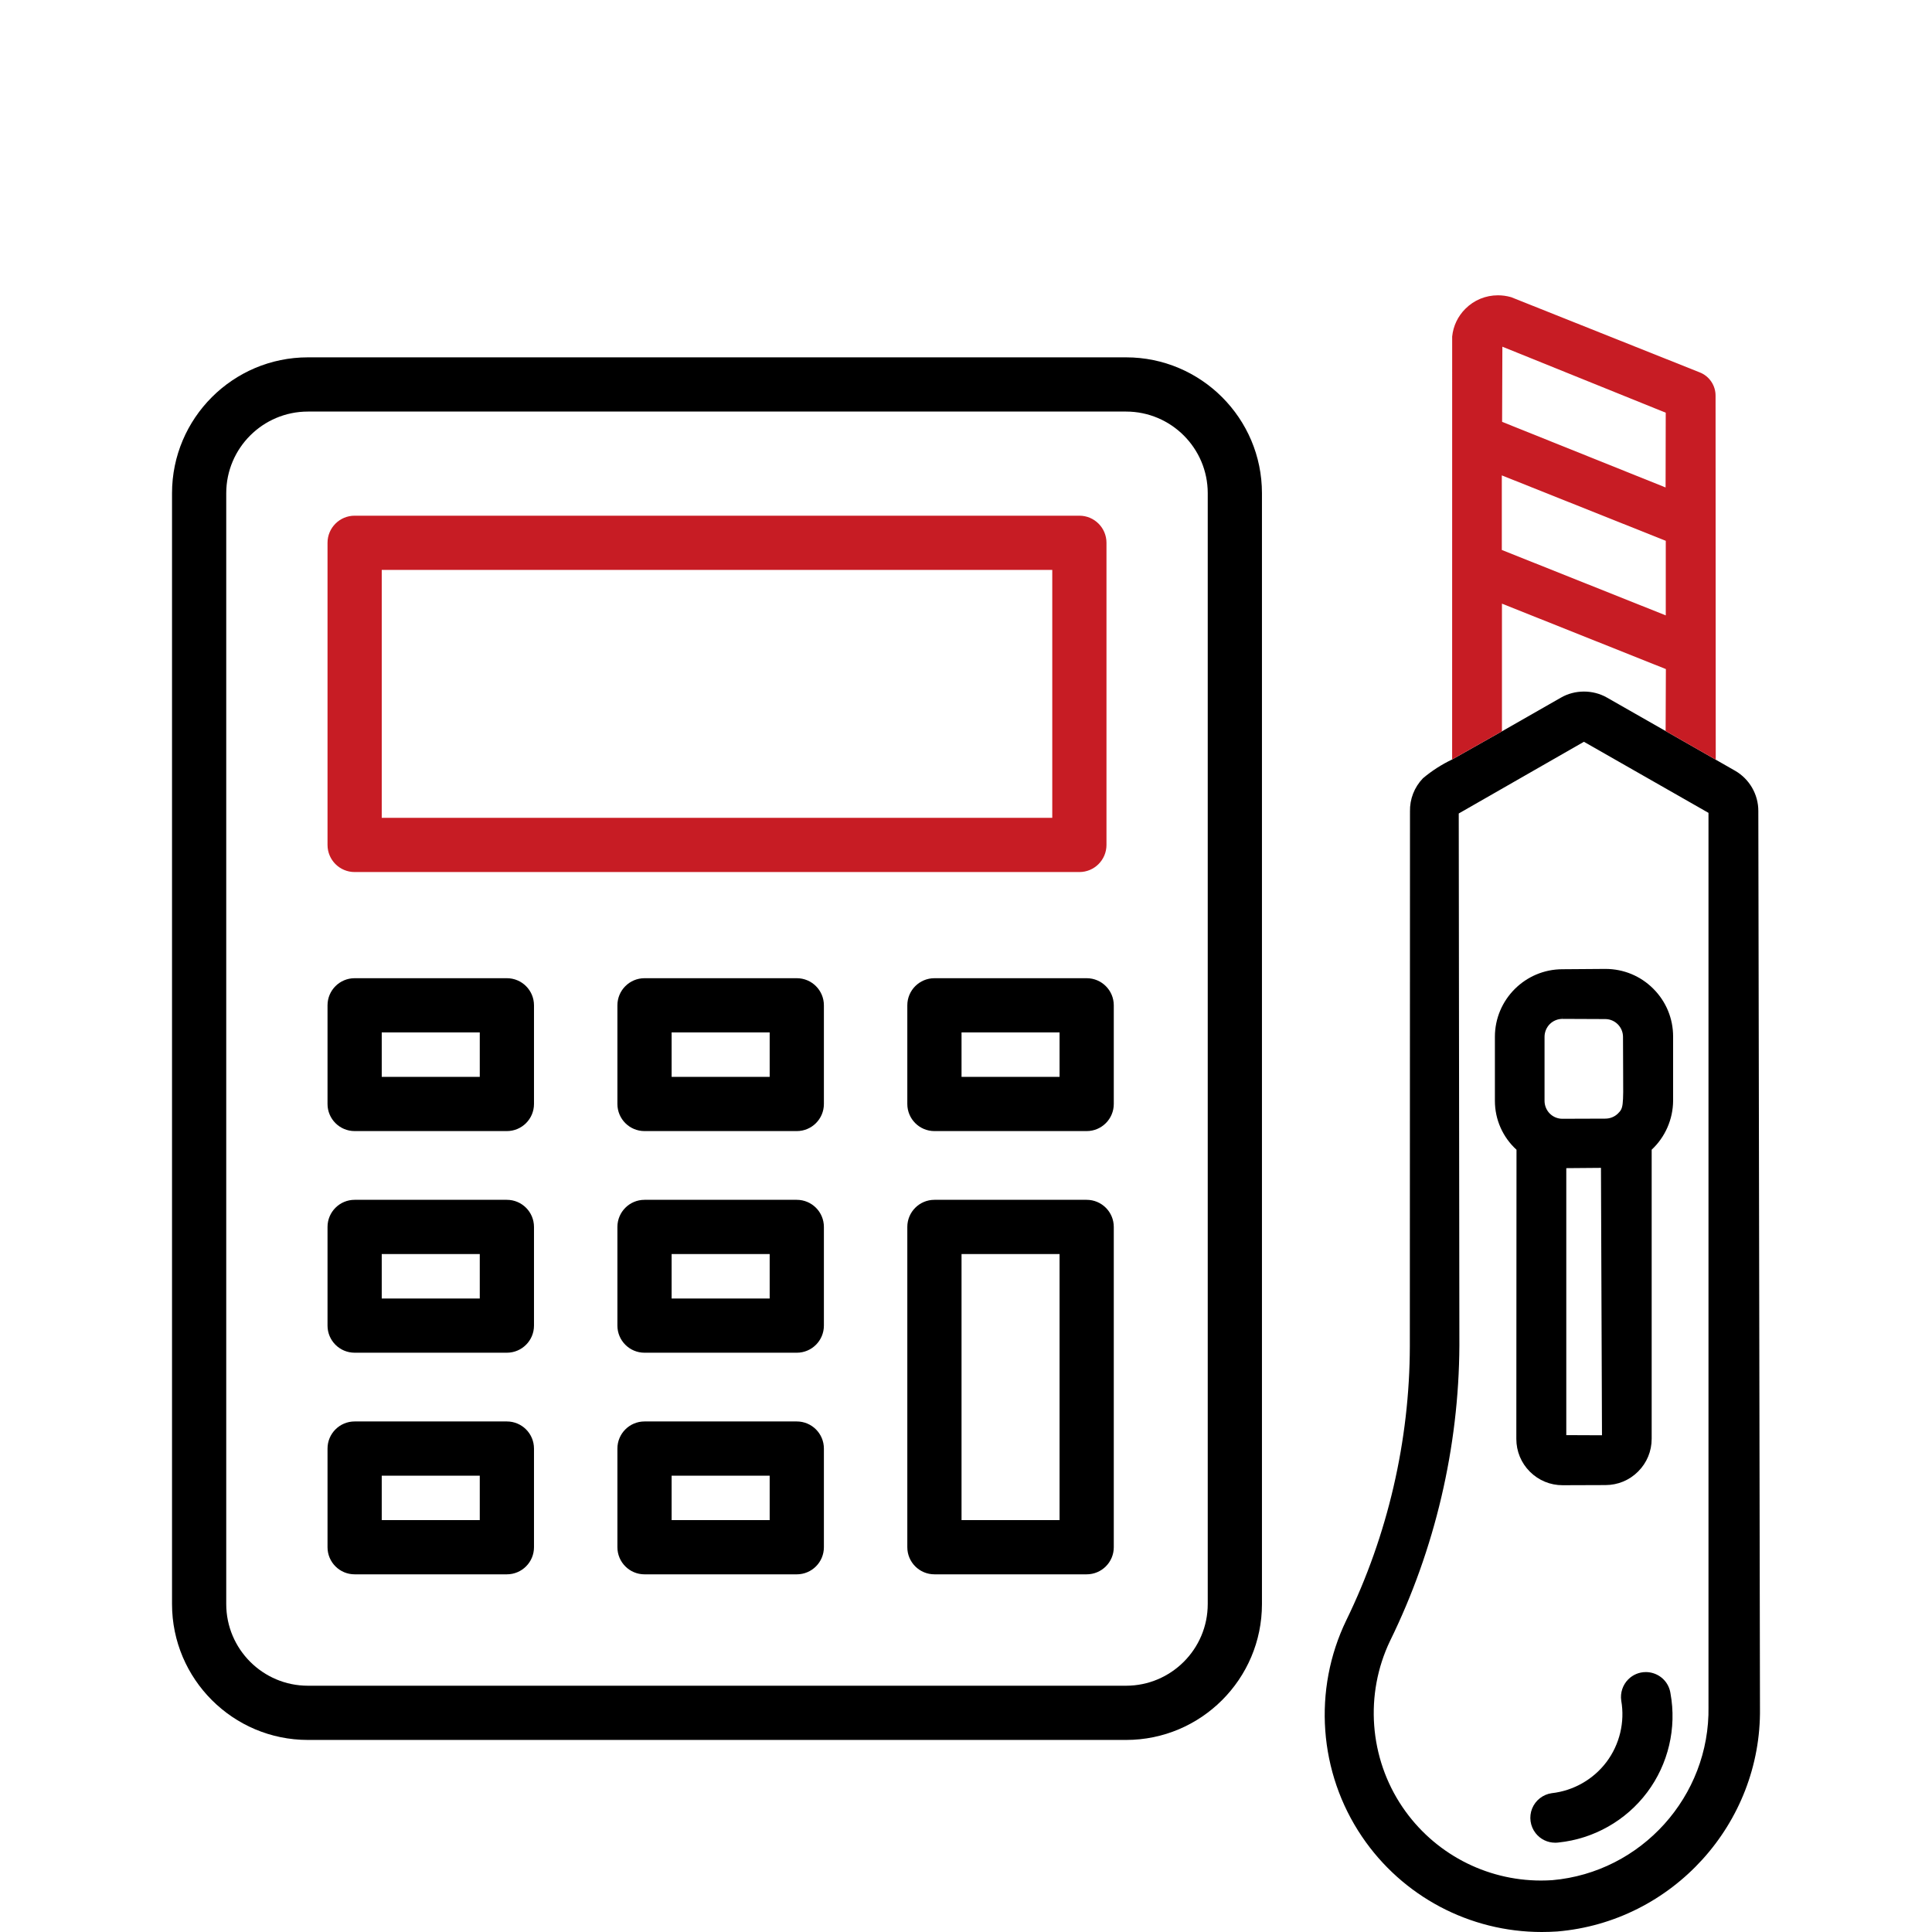
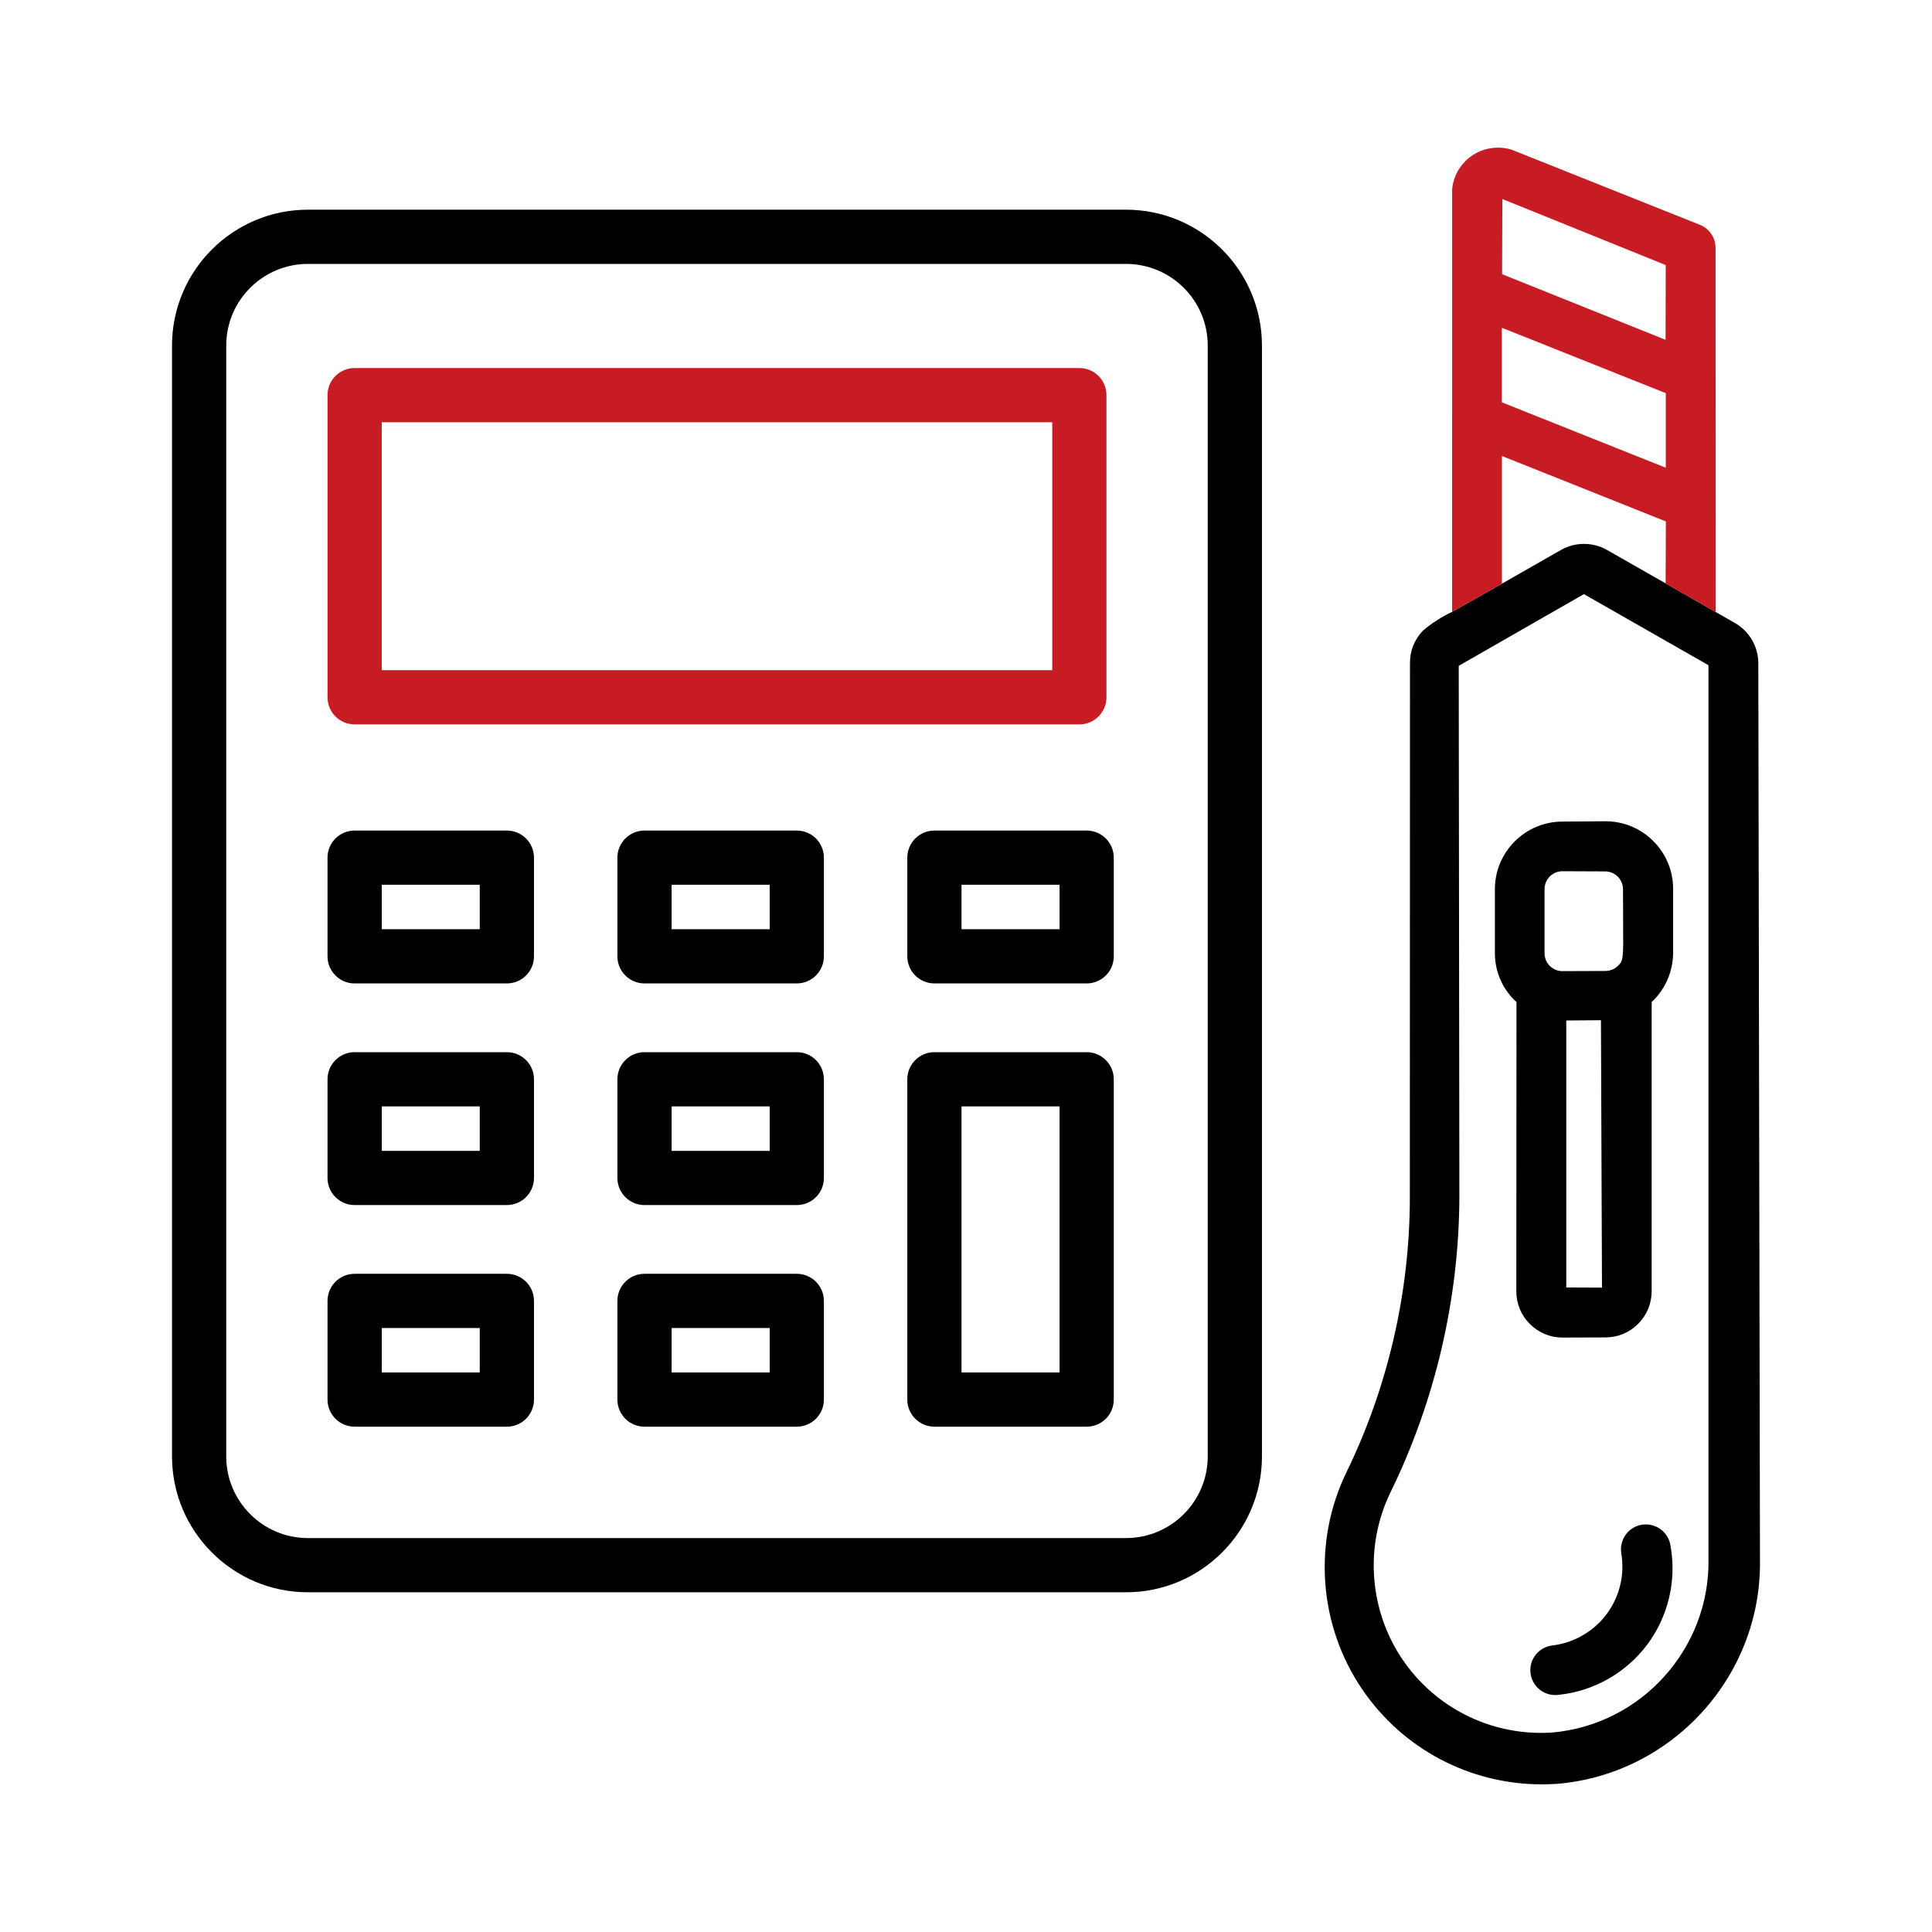
<svg xmlns="http://www.w3.org/2000/svg" version="1.1" id="Layer_1" x="0px" y="0px" width="520px" height="520px" viewBox="0 0 520 520" enable-background="new 0 0 520 520" xml:space="preserve">
  <g>
    <g id="_x30_12---Stanley-Knife_1_">
      <g>
-         <path d="M473.255,218.272c0.01-4.45-2.39-8.61-6.26-10.83l-5.2-2.97l-13.489-7.71l-15.83-9.03     c-3.761-2.141-8.609-2.13-12.359,0.04l-15.86,9.06l-13.41,7.58c-2.8,1.34-5.42,3.01-7.789,5l-0.08,0.07     c-2.319,2.42-3.551,5.59-3.479,8.91l-0.04,143.979c-0.05,25.399-5.96,50.879-17.09,73.699c-9.07,18.721-7.45,41.051,4.21,58.26     c10.88,16.08,28.96,25.67,48.38,25.67c1.38,0,2.771-0.049,4.16-0.139c31.01-2.601,54.989-29,54.579-60.111L473.255,218.272z      M459.845,459.361c0.4,24.079-18.069,44.59-42.05,46.688c-1.01,0.062-2.021,0.1-3.021,0.1c-14.97,0-28.909-7.399-37.3-19.778     c-8.95-13.211-10.221-30.359-3.33-44.74c12.069-24.59,18.521-52.069,18.649-79.471l-0.17-143.209l33.69-19.3l33.528,19.13     v240.581H459.845z" />
-         <path fill="#C71C24" d="M461.795,204.472l-0.05-97.881c0.05-2.81-1.68-5.38-4.301-6.38l-50.67-20.21l-0.14-0.04     c-1.121-0.319-2.291-0.479-3.451-0.479c-3.318,0-6.438,1.28-8.778,3.63c-2.03,2.03-3.26,4.61-3.551,7.46l-0.011,113.84     l13.41-7.58v-34.359l44.12,17.609l-0.069,16.681L461.795,204.472z M404.365,93.312l43.97,17.77l-0.04,20.12l-44-17.66     L404.365,93.312z M448.345,165.631l-44.13-17.609v-20.07l44.13,17.61V165.631z" />
-         <path d="M443.333,482.414c-5.701,7.604-14.389,12.516-23.835,13.494c-0.275,0.039-0.589,0.059-0.912,0.059     c-2.063,0-3.992-0.932-5.266-2.557c-1.475-1.873-1.834-4.42-0.95-6.636c0.894-2.213,2.908-3.801,5.273-4.135     c5.864-0.653,11.233-3.725,14.761-8.418c3.525-4.705,4.971-10.713,3.953-16.5c-0.305-2.108,0.408-4.238,1.892-5.721     c1.264-1.264,2.946-1.959,4.732-1.959c0.723,0,1.436,0.115,2.118,0.344c2.425,0.807,4.154,2.879,4.516,5.406     C451.316,465.098,449.036,474.82,443.333,482.414z" />
-         <path d="M444.987,266.118c-3.433-3.44-8.002-5.332-12.906-5.332l-11.537,0.085c-10.027,0-18.191,8.165-18.191,18.188v17.24     c0,5.018,2.11,9.779,5.816,13.154l-0.047,77.836c0,3.336,1.292,6.463,3.649,8.818c2.355,2.348,5.474,3.641,8.8,3.641h0.01     l11.519-0.039c3.327,0,6.453-1.291,8.802-3.648c2.356-2.348,3.648-5.484,3.648-8.811v-77.807c3.642-3.402,5.74-8.185,5.77-13.183     v-17.239C450.328,274.147,448.438,269.566,444.987,266.118z M421.569,386.264v-71.856l9.333-0.076l0.275,71.973L421.569,386.264z      M435.455,299.723c-0.903,0.873-2.091,1.357-3.412,1.357l-11.519,0.039c-1.283,0-2.49-0.494-3.402-1.406     c-0.895-0.896-1.406-2.14-1.406-3.412v-17.25c0-1.264,0.513-2.508,1.406-3.409c0.894-0.896,2.139-1.408,3.402-1.408v-0.949     l0.02,0.949l11.499,0.049c2.632,0,4.78,2.146,4.79,4.779c0,3.754,0.019,6.776,0.037,9.229     C436.946,297.944,436.909,298.269,435.455,299.723z" />
+         <path d="M473.253,178.531c0.01-4.45-2.39-8.61-6.26-10.83l-5.2-2.97l-13.489-7.71l-15.83-9.03     c-3.761-2.142-8.608-2.13-12.358,0.04l-15.86,9.06l-13.41,7.58c-2.8,1.34-5.42,3.01-7.789,5l-0.08,0.07     c-2.318,2.42-3.551,5.59-3.479,8.91l-0.04,143.979c-0.05,25.398-5.96,50.879-17.09,73.699c-9.07,18.721-7.45,41.051,4.21,58.26     c10.88,16.08,28.96,25.67,48.38,25.67c1.38,0,2.771-0.049,4.16-0.139c31.01-2.602,54.989-29,54.579-60.111L473.253,178.531z      M459.843,419.62c0.4,24.079-18.068,44.59-42.05,46.688c-1.01,0.063-2.021,0.101-3.021,0.101     c-14.971,0-28.909-7.399-37.301-19.778c-8.949-13.211-10.221-30.359-3.329-44.74c12.068-24.59,18.521-52.068,18.648-79.471     l-0.17-143.209l33.69-19.3l33.527,19.13v240.581L459.843,419.62L459.843,419.62z" />
+         <path fill="#C71C24" d="M461.793,164.731l-0.05-97.882c0.05-2.81-1.68-5.38-4.301-6.38l-50.67-20.21l-0.141-0.04     c-1.121-0.318-2.291-0.479-3.451-0.479c-3.317,0-6.438,1.28-8.777,3.63c-2.03,2.03-3.261,4.61-3.551,7.46l-0.012,113.84     l13.41-7.58v-34.358l44.12,17.608l-0.069,16.682L461.793,164.731z M404.363,53.571l43.97,17.77l-0.04,20.12l-44-17.66     L404.363,53.571z M448.343,125.89l-44.13-17.608v-20.07l44.13,17.61V125.89z" />
+         <path d="M443.331,442.673c-5.701,7.604-14.389,12.516-23.835,13.494c-0.275,0.039-0.589,0.059-0.912,0.059     c-2.063,0-3.992-0.932-5.266-2.557c-1.476-1.873-1.834-4.42-0.95-6.636c0.894-2.214,2.908-3.802,5.272-4.136     c5.864-0.652,11.233-3.725,14.762-8.418c3.524-4.705,4.971-10.713,3.953-16.5c-0.306-2.107,0.407-4.237,1.892-5.721     c1.264-1.264,2.946-1.959,4.732-1.959c0.723,0,1.436,0.115,2.117,0.344c2.426,0.808,4.154,2.879,4.517,5.406     C451.314,425.356,449.034,435.079,443.331,442.673z" />
+         <path d="M444.985,226.377c-3.434-3.44-8.002-5.332-12.906-5.332l-11.537,0.085c-10.027,0-18.191,8.165-18.191,18.188v17.24     c0,5.018,2.11,9.779,5.816,13.154l-0.047,77.836c0,3.336,1.292,6.463,3.649,8.818c2.354,2.348,5.474,3.641,8.8,3.641h0.01     l11.519-0.039c3.327,0,6.453-1.291,8.803-3.648c2.355-2.348,3.647-5.483,3.647-8.811v-77.807     c3.643-3.402,5.74-8.186,5.771-13.184V239.28C450.326,234.405,448.436,229.825,444.985,226.377z M421.567,346.522v-71.855     l9.333-0.076l0.274,71.973L421.567,346.522z M435.453,259.981c-0.903,0.873-2.091,1.357-3.412,1.357l-11.519,0.039     c-1.283,0-2.49-0.494-3.402-1.406c-0.896-0.896-1.406-2.141-1.406-3.412v-17.25c0-1.264,0.513-2.508,1.406-3.408     c0.894-0.896,2.139-1.408,3.402-1.408v-0.949l0.02,0.949l11.499,0.049c2.632,0,4.78,2.146,4.79,4.779     c0,3.754,0.019,6.775,0.037,9.229C436.944,258.202,436.907,258.528,435.453,259.981z" />
      </g>
    </g>
    <g>
      <g>
        <g>
-           <path d="M303.087,96.18H82.87c-20.165,0-36.569,16.402-36.569,36.563v298.995c0,20.166,16.404,36.569,36.57,36.569h220.217      c20.165,0,36.569-16.403,36.569-36.569V132.744C339.656,112.583,323.251,96.18,303.087,96.18z M325.063,431.737      c0,12.117-9.858,21.978-21.977,21.978H82.87c-12.118,0-21.977-9.859-21.977-21.978V132.744c0-12.114,9.858-21.97,21.977-21.97      h220.217c12.117,0,21.978,9.855,21.978,21.97v298.994H325.063z" />
+           <path d="M303.085,56.439H82.868c-20.165,0-36.569,16.401-36.569,36.563v298.995c0,20.166,16.404,36.568,36.57,36.568h220.217      c20.165,0,36.569-16.402,36.569-36.568V93.003C339.654,72.842,323.249,56.439,303.085,56.439z M325.061,391.996      c0,12.116-9.857,21.978-21.977,21.978H82.868c-12.118,0-21.977-9.858-21.977-21.978V93.003c0-12.114,9.858-21.97,21.977-21.97      h220.217c12.117,0,21.979,9.854,21.979,21.97v298.994L325.061,391.996L325.061,391.996z" />
        </g>
      </g>
      <g>
        <g>
-           <path fill="#C71C24" d="M290.516,138.8H95.449c-4.028,0-7.295,3.268-7.295,7.296v81.319c0,4.031,3.268,7.297,7.295,7.297      h195.066c4.028,0,7.295-3.268,7.295-7.297v-81.32C297.811,142.067,294.544,138.8,290.516,138.8z M283.218,220.12H102.746      v-66.728h180.472V220.12L283.218,220.12z" />
+           <path fill="#C71C24" d="M290.514,99.059H95.447c-4.028,0-7.295,3.269-7.295,7.297v81.318c0,4.031,3.268,7.297,7.295,7.297      h195.066c4.027,0,7.295-3.268,7.295-7.297v-81.319C297.809,102.326,294.542,99.059,290.514,99.059z M283.216,180.379H102.744      v-66.728h180.472V180.379L283.216,180.379z" />
        </g>
      </g>
      <g>
        <g>
-           <path d="M136.426,263.286H95.449c-4.028,0-7.295,3.268-7.295,7.297v26.553c0,4.027,3.268,7.295,7.295,7.295h40.978      c4.029,0,7.297-3.268,7.297-7.296v-26.552C143.723,266.553,140.456,263.286,136.426,263.286z M129.13,289.839h-26.385v-11.961      h26.385V289.839L129.13,289.839z" />
+           <path d="M136.424,223.545H95.447c-4.028,0-7.295,3.269-7.295,7.297v26.554c0,4.026,3.268,7.295,7.295,7.295h40.978      c4.029,0,7.297-3.269,7.297-7.297v-26.552C143.721,226.812,140.454,223.545,136.424,223.545z M129.128,250.098h-26.385v-11.961      h26.385V250.098L129.128,250.098z" />
        </g>
      </g>
      <g>
        <g>
-           <path d="M214.456,263.286h-40.984c-4.029,0-7.296,3.268-7.296,7.297v26.553c0,4.027,3.267,7.296,7.296,7.296h40.984      c4.029,0,7.296-3.269,7.296-7.296v-26.553C221.752,266.553,218.486,263.286,214.456,263.286z M207.159,289.837h-26.392v-11.959      h26.392V289.837z" />
+           <path d="M214.454,223.545H173.47c-4.029,0-7.296,3.269-7.296,7.297v26.554c0,4.026,3.267,7.295,7.296,7.295h40.984      c4.029,0,7.296-3.269,7.296-7.295v-26.554C221.75,226.812,218.484,223.545,214.454,223.545z M207.157,250.096h-26.392v-11.959      h26.392V250.096z" />
        </g>
      </g>
      <g>
        <g>
-           <path d="M292.479,263.286h-40.977c-4.029,0-7.297,3.268-7.297,7.297v26.553c0,4.027,3.268,7.296,7.297,7.296h40.977      c4.028,0,7.297-3.269,7.297-7.296v-26.553C299.773,266.553,296.507,263.286,292.479,263.286z M285.182,289.837h-26.384v-11.959      h26.384V289.837z" />
+           <path d="M292.477,223.545H251.5c-4.029,0-7.297,3.269-7.297,7.297v26.554c0,4.026,3.268,7.295,7.297,7.295h40.977      c4.028,0,7.297-3.269,7.297-7.295v-26.554C299.771,226.812,296.505,223.545,292.477,223.545z M285.18,250.096h-26.384v-11.959      h26.384V250.096z" />
        </g>
      </g>
      <g>
        <g>
-           <path d="M136.426,322.934H95.449c-4.028,0-7.295,3.269-7.295,7.298v26.557c0,4.029,3.268,7.295,7.295,7.295h40.978      c4.029,0,7.297-3.268,7.297-7.295v-26.557C143.723,326.202,140.456,322.934,136.426,322.934z M129.13,349.489h-26.385v-11.963      h26.385V349.489L129.13,349.489z" />
+           <path d="M136.424,283.192H95.447c-4.028,0-7.295,3.27-7.295,7.299v26.557c0,4.029,3.268,7.295,7.295,7.295h40.978      c4.029,0,7.297-3.268,7.297-7.295v-26.557C143.721,286.461,140.454,283.192,136.424,283.192z M129.128,309.748h-26.385v-11.964      h26.385V309.748L129.128,309.748z" />
        </g>
      </g>
      <g>
        <g>
-           <path d="M214.456,322.934h-40.984c-4.029,0-7.296,3.269-7.296,7.298v26.557c0,4.029,3.267,7.297,7.296,7.297h40.984      c4.029,0,7.296-3.268,7.296-7.297v-26.557C221.752,326.2,218.486,322.934,214.456,322.934z M207.159,349.489h-26.392v-11.963      h26.392V349.489z" />
+           <path d="M214.454,283.192H173.47c-4.029,0-7.296,3.27-7.296,7.299v26.557c0,4.029,3.267,7.297,7.296,7.297h40.984      c4.029,0,7.296-3.268,7.296-7.297v-26.557C221.75,286.459,218.484,283.192,214.454,283.192z M207.157,309.748h-26.392v-11.964      h26.392V309.748z" />
        </g>
      </g>
      <g>
        <g>
-           <path d="M136.426,382.587H95.449c-4.028,0-7.295,3.268-7.295,7.297v26.553c0,4.029,3.268,7.295,7.295,7.295h40.978      c4.029,0,7.297-3.268,7.297-7.295v-26.553C143.723,385.854,140.456,382.587,136.426,382.587z M129.13,409.14h-26.385v-11.959      h26.385V409.14L129.13,409.14z" />
+           <path d="M136.424,342.846H95.447c-4.028,0-7.295,3.269-7.295,7.297v26.554c0,4.028,3.268,7.295,7.295,7.295h40.978      c4.029,0,7.297-3.269,7.297-7.295v-26.554C143.721,346.112,140.454,342.846,136.424,342.846z M129.128,369.398h-26.385v-11.959      h26.385V369.398L129.128,369.398z" />
        </g>
      </g>
      <g>
        <g>
-           <path d="M214.456,382.587h-40.984c-4.029,0-7.296,3.268-7.296,7.297v26.553c0,4.029,3.267,7.297,7.296,7.297h40.984      c4.029,0,7.296-3.268,7.296-7.297v-26.553C221.752,385.854,218.486,382.587,214.456,382.587z M207.159,409.14h-26.392v-11.959      h26.392V409.14z" />
+           <path d="M214.454,342.846H173.47c-4.029,0-7.296,3.269-7.296,7.297v26.554c0,4.028,3.267,7.297,7.296,7.297h40.984      c4.029,0,7.296-3.269,7.296-7.297v-26.554C221.75,346.112,218.484,342.846,214.454,342.846z M207.157,369.398h-26.392v-11.959      h26.392V369.398z" />
        </g>
      </g>
      <g>
        <g>
-           <path d="M292.479,322.934h-40.977c-4.029,0-7.297,3.269-7.297,7.298v86.205c0,4.029,3.268,7.295,7.297,7.295h40.977      c4.028,0,7.297-3.268,7.297-7.295v-86.205C299.773,326.2,296.507,322.934,292.479,322.934z M285.182,409.14h-26.384v-71.613      h26.384V409.14z" />
+           <path d="M292.477,283.192H251.5c-4.029,0-7.297,3.27-7.297,7.299v86.205c0,4.028,3.268,7.295,7.297,7.295h40.977      c4.028,0,7.297-3.269,7.297-7.295v-86.205C299.771,286.459,296.505,283.192,292.477,283.192z M285.18,369.398h-26.384v-71.612      h26.384V369.398z" />
        </g>
      </g>
    </g>
  </g>
</svg>
